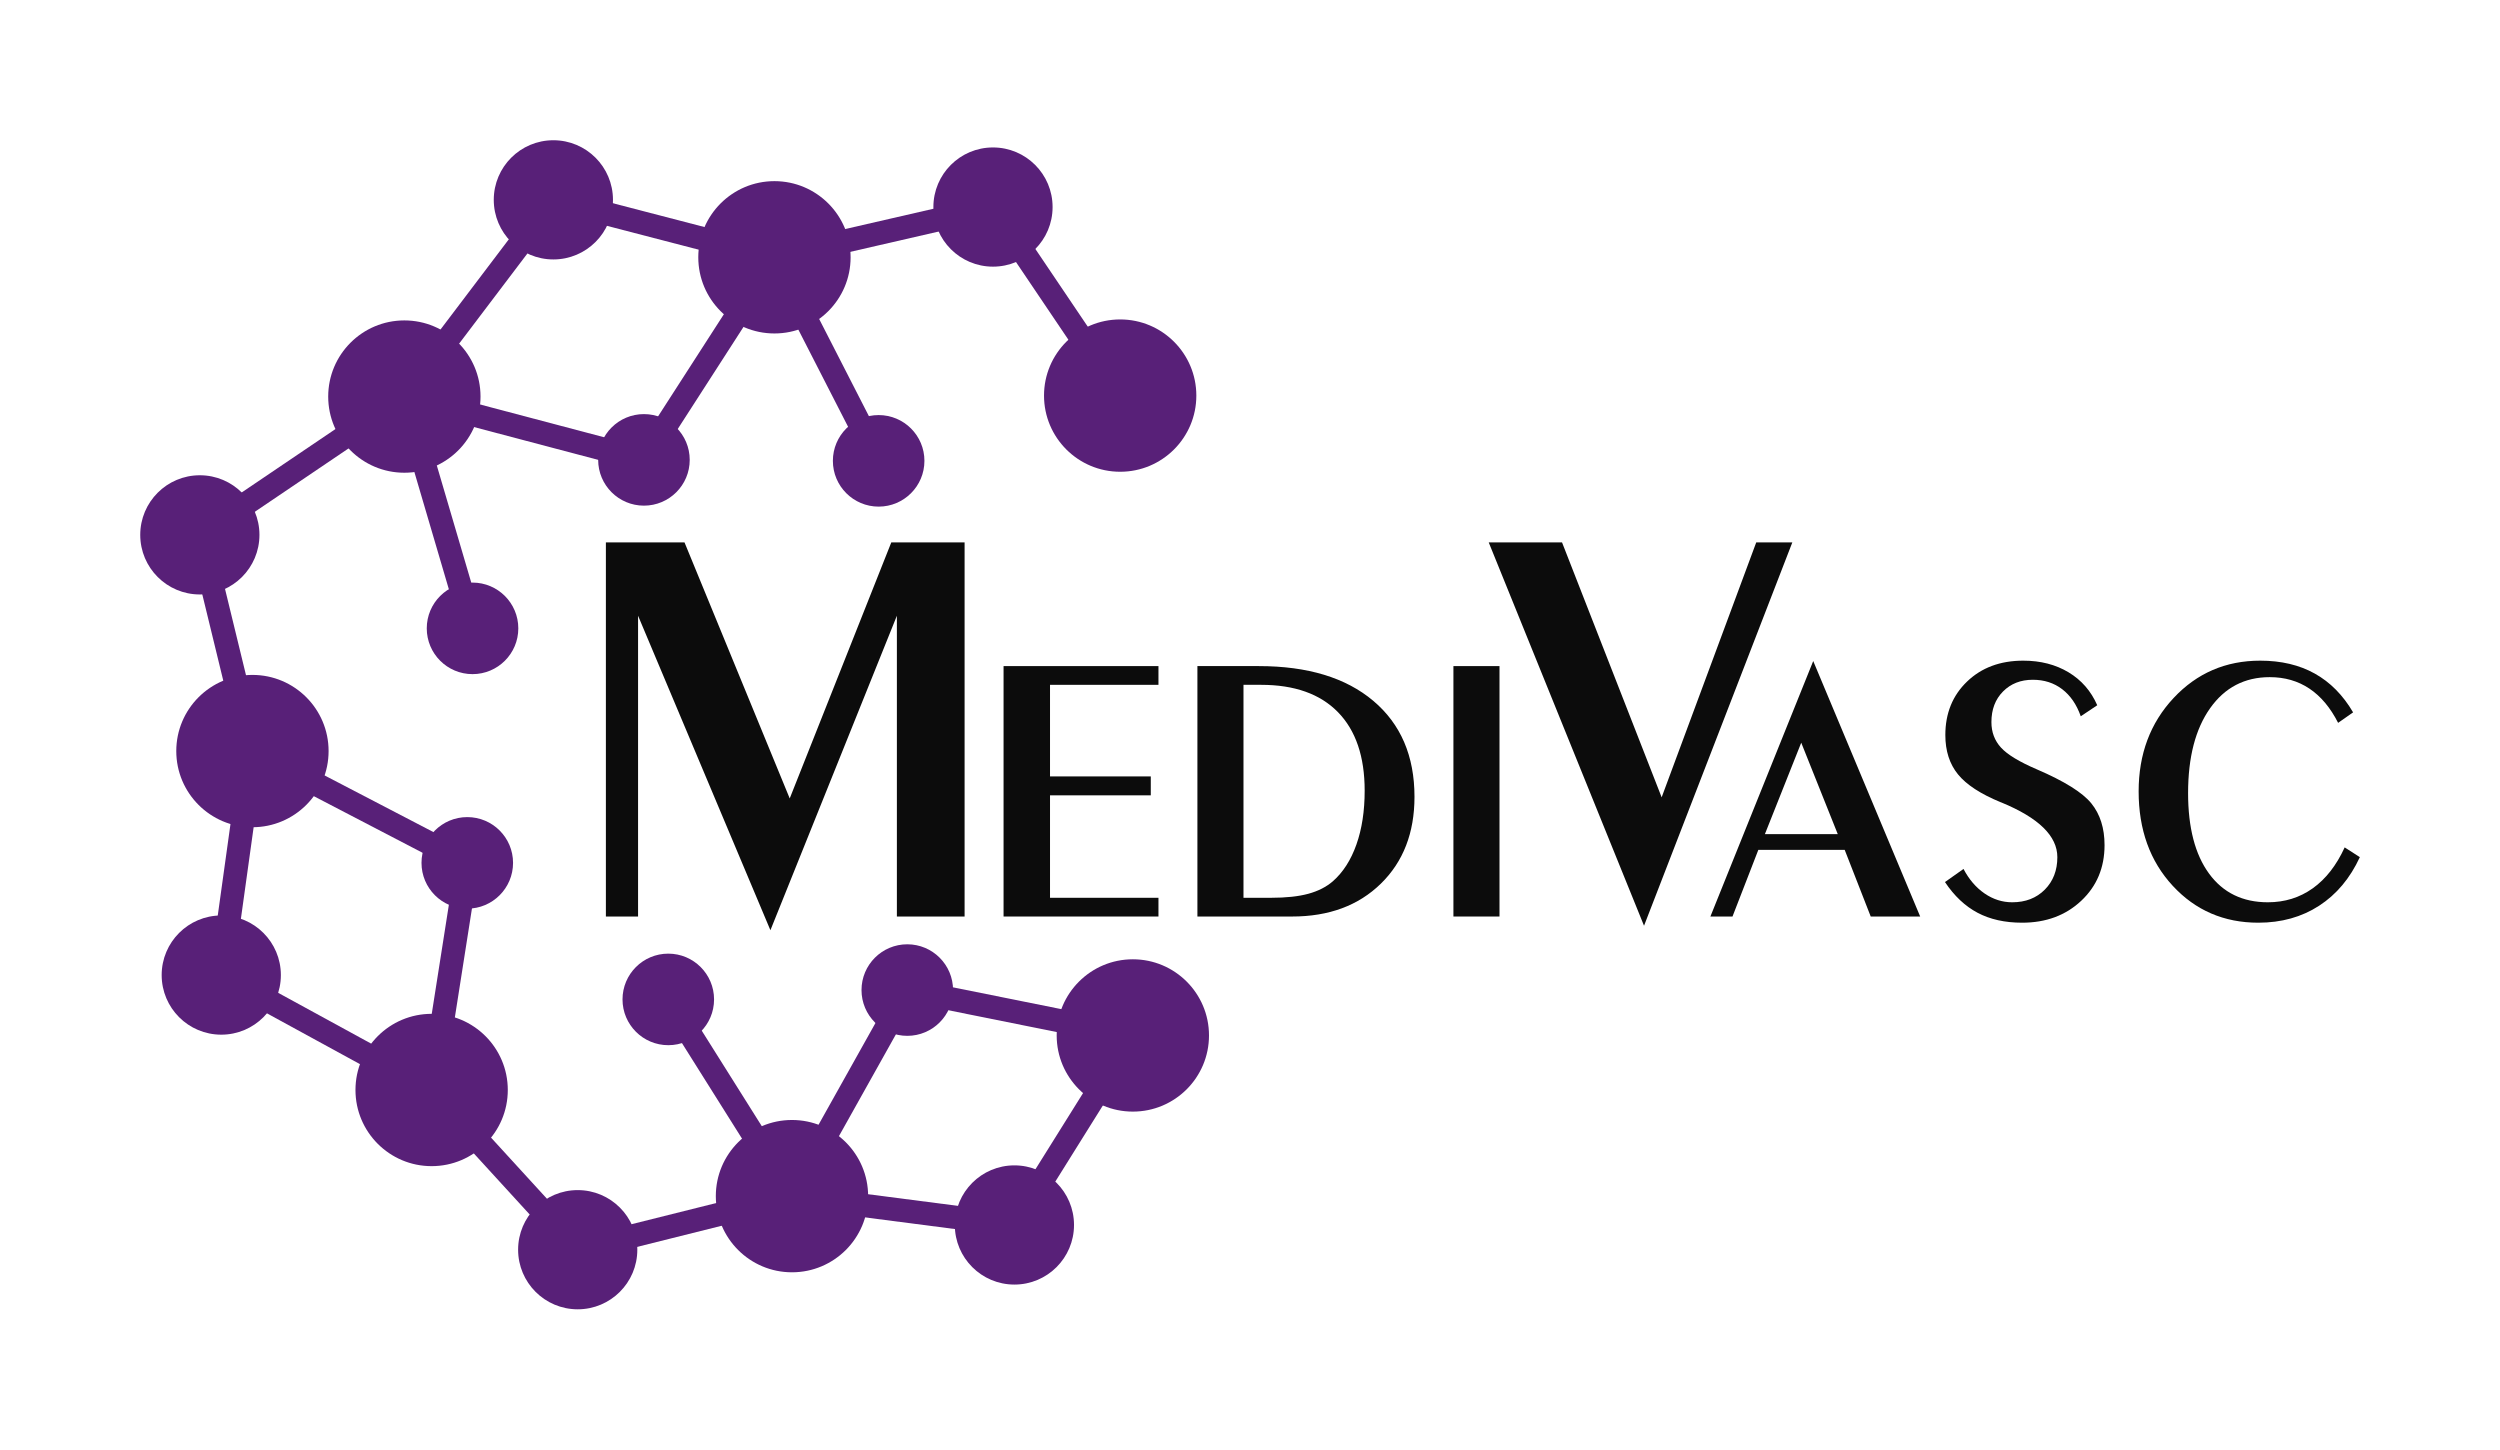
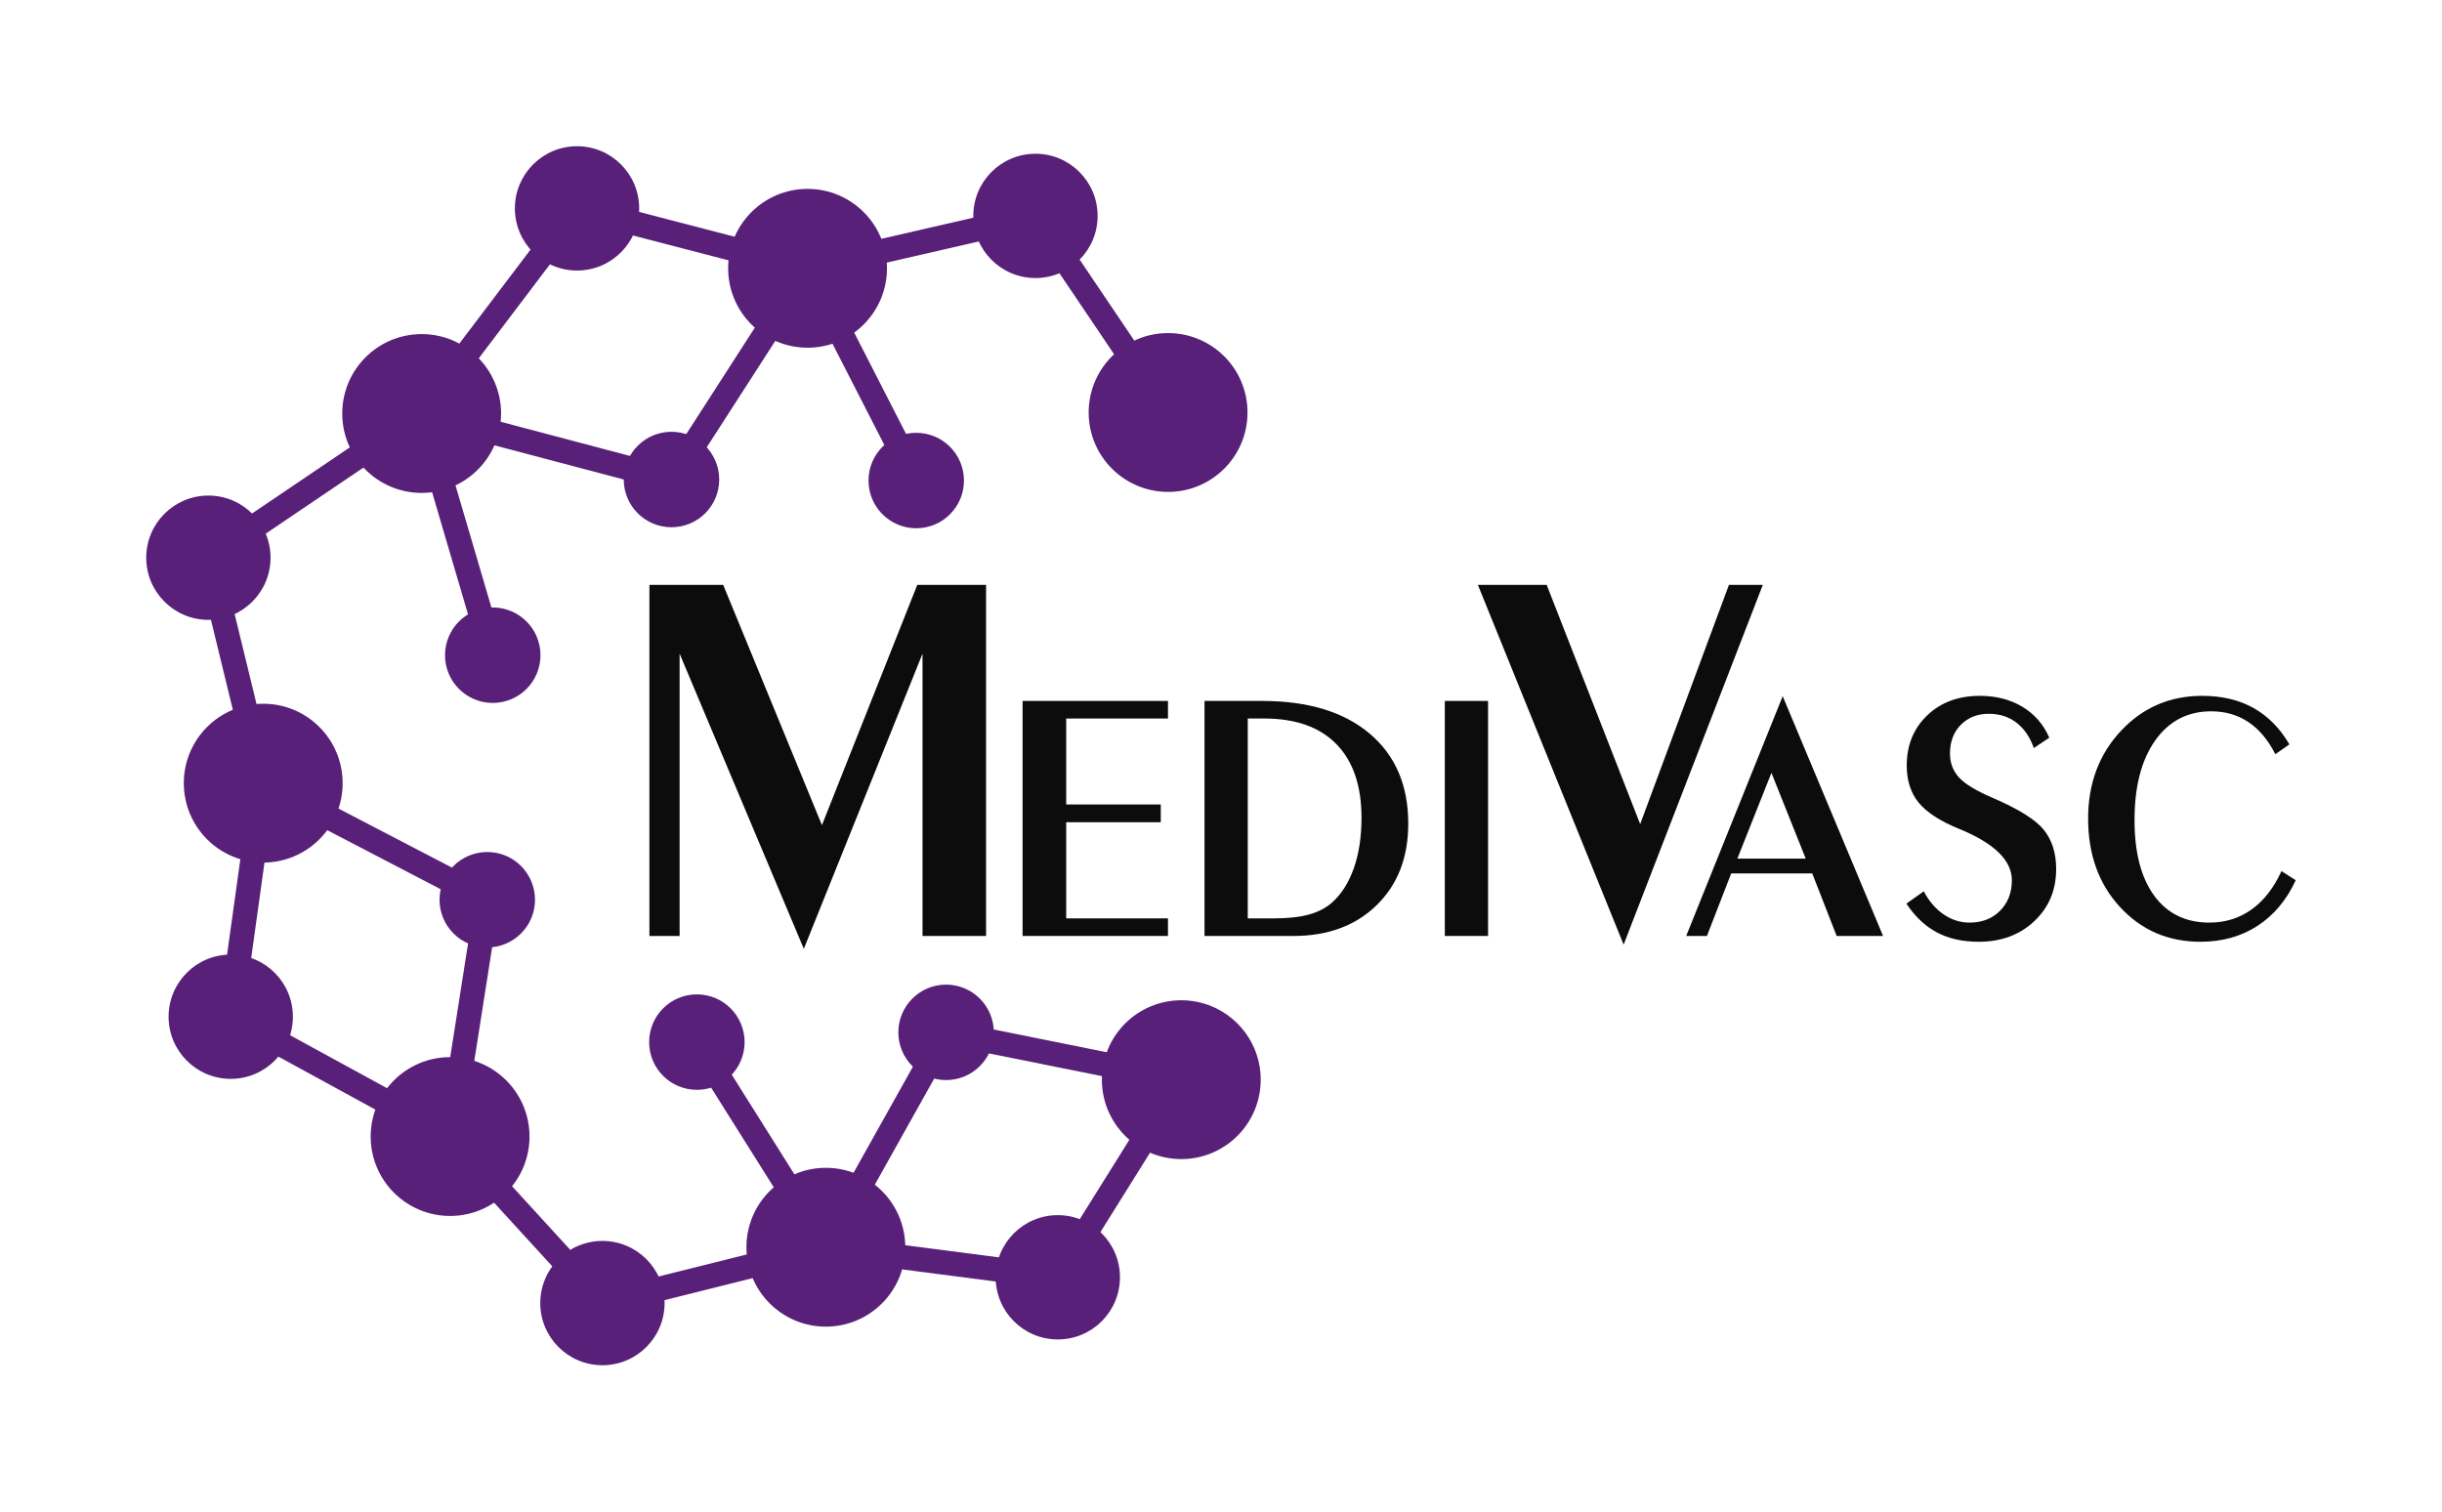
- <svg xmlns="http://www.w3.org/2000/svg" viewBox="-70.1 -69.6 1283.5 744.2">
+ <svg xmlns="http://www.w3.org/2000/svg" viewBox="-70.1 -69.6 1202.3 744.2">
  <g stroke="#582078" stroke-width="12.0">
    <line x1="214.0" y1="33.0" x2="327.5" y2="62.5" />
    <line x1="214.0" y1="33.0" x2="137.5" y2="134.0" />
    <line x1="439.7" y1="36.7" x2="327.5" y2="62.5" />
    <line x1="439.7" y1="36.7" x2="505.0" y2="133.5" />
    <line x1="327.5" y1="62.5" x2="260.5" y2="166.5" />
    <line x1="327.5" y1="62.5" x2="381.0" y2="167.0" />
    <line x1="137.5" y1="134.0" x2="260.5" y2="166.5" />
    <line x1="137.5" y1="134.0" x2="32.5" y2="205.0" />
    <line x1="137.5" y1="134.0" x2="172.5" y2="253.0" />
    <line x1="32.5" y1="205.0" x2="59.5" y2="316.0" />
    <line x1="59.5" y1="316.0" x2="169.8" y2="373.4" />
    <line x1="59.5" y1="316.0" x2="43.5" y2="431.0" />
    <line x1="169.8" y1="373.4" x2="151.5" y2="490.0" />
    <line x1="43.5" y1="431.0" x2="151.5" y2="490.0" />
    <line x1="273.0" y1="443.5" x2="336.5" y2="544.5" />
    <line x1="395.7" y1="438.7" x2="511.5" y2="462.0" />
    <line x1="395.7" y1="438.7" x2="336.5" y2="544.5" />
    <line x1="511.5" y1="462.0" x2="450.7" y2="559.3" />
    <line x1="151.5" y1="490.0" x2="226.5" y2="572.0" />
    <line x1="336.5" y1="544.5" x2="450.7" y2="559.3" />
    <line x1="336.5" y1="544.5" x2="226.5" y2="572.0" />
  </g>
  <g fill="#582078">
    <circle cx="214.0" cy="33.0" r="30.6" />
    <circle cx="439.7" cy="36.7" r="30.6" />
    <circle cx="327.5" cy="62.5" r="39.1" />
    <circle cx="137.5" cy="134.0" r="39.1" />
    <circle cx="505.0" cy="133.5" r="39.1" />
    <circle cx="260.5" cy="166.5" r="23.5" />
    <circle cx="381.0" cy="167.0" r="23.5" />
    <circle cx="32.5" cy="205.0" r="30.6" />
    <circle cx="172.5" cy="253.0" r="23.5" />
    <circle cx="59.5" cy="316.0" r="39.1" />
    <circle cx="169.8" cy="373.4" r="23.5" />
    <circle cx="43.5" cy="431.0" r="30.6" />
    <circle cx="273.0" cy="443.5" r="23.5" />
    <circle cx="395.7" cy="438.7" r="23.5" />
    <circle cx="511.5" cy="462.0" r="39.1" />
    <circle cx="151.5" cy="490.0" r="39.1" />
    <circle cx="336.5" cy="544.5" r="39.1" />
    <circle cx="450.7" cy="559.3" r="30.6" />
    <circle cx="226.5" cy="572.0" r="30.6" />
  </g>
  <g fill="#0C0C0C">
-     <g transform="translate(216.83,400.94) scale(0.14365,-0.14365)">
+     <g transform="translate(227.91,391.24) scale(0.12929,-0.12929)">
      <path d="M168 0V1337H449L825 422L1188 1337H1450V0H1208V1075L756 -49L283 1075V0Z" />
    </g>
-     <g transform="translate(428.59,400.94) scale(0.09616,-0.09616)">
+     <g transform="translate(418.48,391.24) scale(0.08655,-0.08655)">
      <path d="M172 0V1337H999V1237H420V748H958V647H420V100H999V0Z" />
    </g>
-     <g transform="translate(528.11,400.94) scale(0.09616,-0.09616)">
+     <g transform="translate(508.05,391.24) scale(0.08655,-0.08655)">
      <path d="M418 1237V100H565Q686 100 764.5 121.5Q843 143 895 188Q977 260 1021.0 384.5Q1065 509 1065 672Q1065 945 922.5 1091.0Q780 1237 512 1237ZM172 0V1337H500Q891 1337 1111.0 1151.5Q1331 966 1331 639Q1331 351 1151.5 175.5Q972 0 678 0Z" />
    </g>
-     <g transform="translate(658.97,400.94) scale(0.09616,-0.09616)">
+     <g transform="translate(625.84,391.24) scale(0.08655,-0.08655)">
      <path d="M424 0H178V1337H424Z" />
    </g>
-     <g transform="translate(697.09,400.94) scale(0.14365,-0.14365)">
+     <g transform="translate(660.11,391.24) scale(0.12929,-0.12929)">
      <path d="M535 -33 -20 1337H242L598 426L936 1337H1065Z" />
    </g>
-     <g transform="translate(809.17,400.94) scale(0.09616,-0.09616)">
+     <g transform="translate(761.12,391.24) scale(0.08655,-0.08655)">
      <path d="M279 440H668L473 928ZM-12 0 537 1364 1108 0H844L705 356H244L106 0Z" />
    </g>
-     <g transform="translate(918.83,400.94) scale(0.09616,-0.09616)">
+     <g transform="translate(859.84,391.24) scale(0.08655,-0.08655)">
      <path d="M199 254Q243 170 311.5 123.0Q380 76 459 76Q566 76 633.0 143.5Q700 211 700 317Q700 486 401 609L398 610Q237 676 169.5 759.0Q102 842 102 969Q102 1143 218.0 1254.5Q334 1366 518 1366Q656 1366 759.5 1304.0Q863 1242 913 1128L825 1069Q792 1163 726.0 1213.5Q660 1264 569 1264Q472 1264 410.0 1201.5Q348 1139 348 1038Q348 958 399.0 902.0Q450 846 590 786Q811 691 881.5 604.0Q952 517 952 381Q952 201 827.5 84.0Q703 -33 512 -33Q374 -33 274.0 20.0Q174 73 100 184Z" />
    </g>
-     <g transform="translate(1020.57,400.94) scale(0.09616,-0.09616)">
+     <g transform="translate(951.39,391.24) scale(0.08655,-0.08655)">
      <path d="M1257 317Q1179 148 1039.5 57.5Q900 -33 715 -33Q440 -33 258.0 164.0Q76 361 76 668Q76 967 262.5 1166.5Q449 1366 725 1366Q893 1366 1016.5 1297.0Q1140 1228 1221 1090L1141 1034Q1079 1156 987.5 1217.0Q896 1278 776 1278Q575 1278 457.5 1112.0Q340 946 340 659Q340 382 452.0 229.0Q564 76 766 76Q901 76 1005.5 150.5Q1110 225 1176 369Z" />
    </g>
  </g>
</svg>
